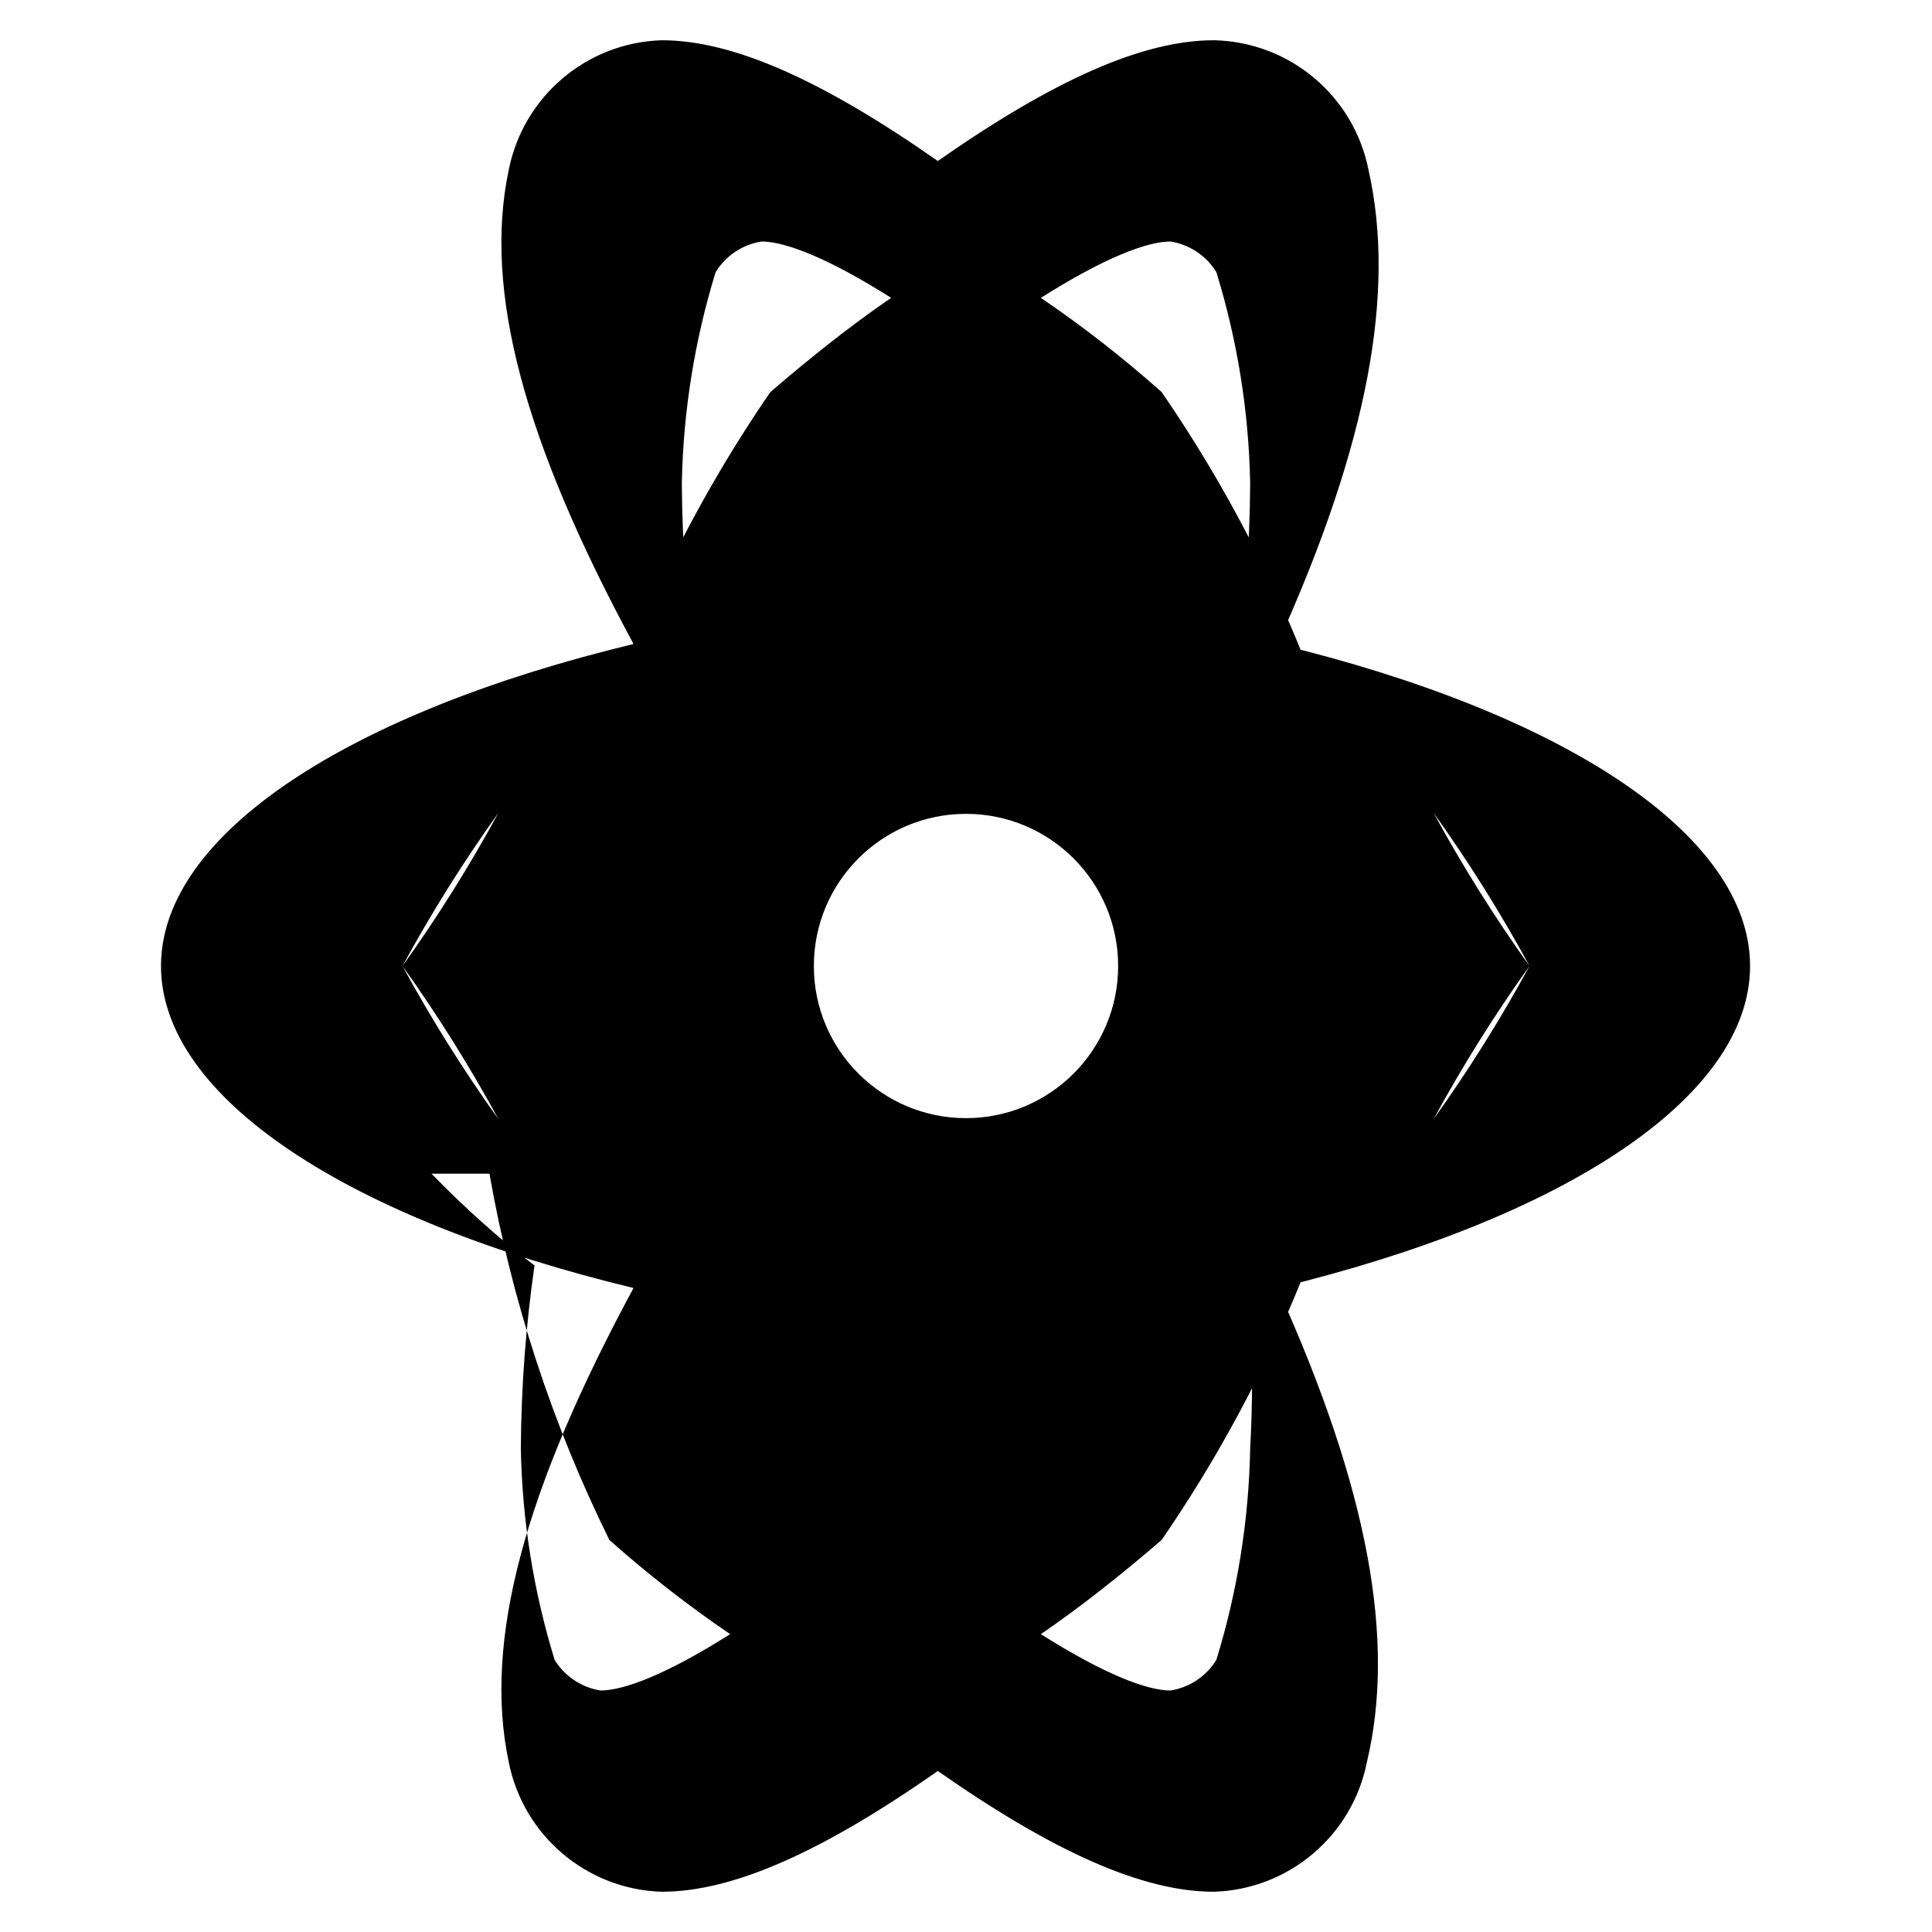
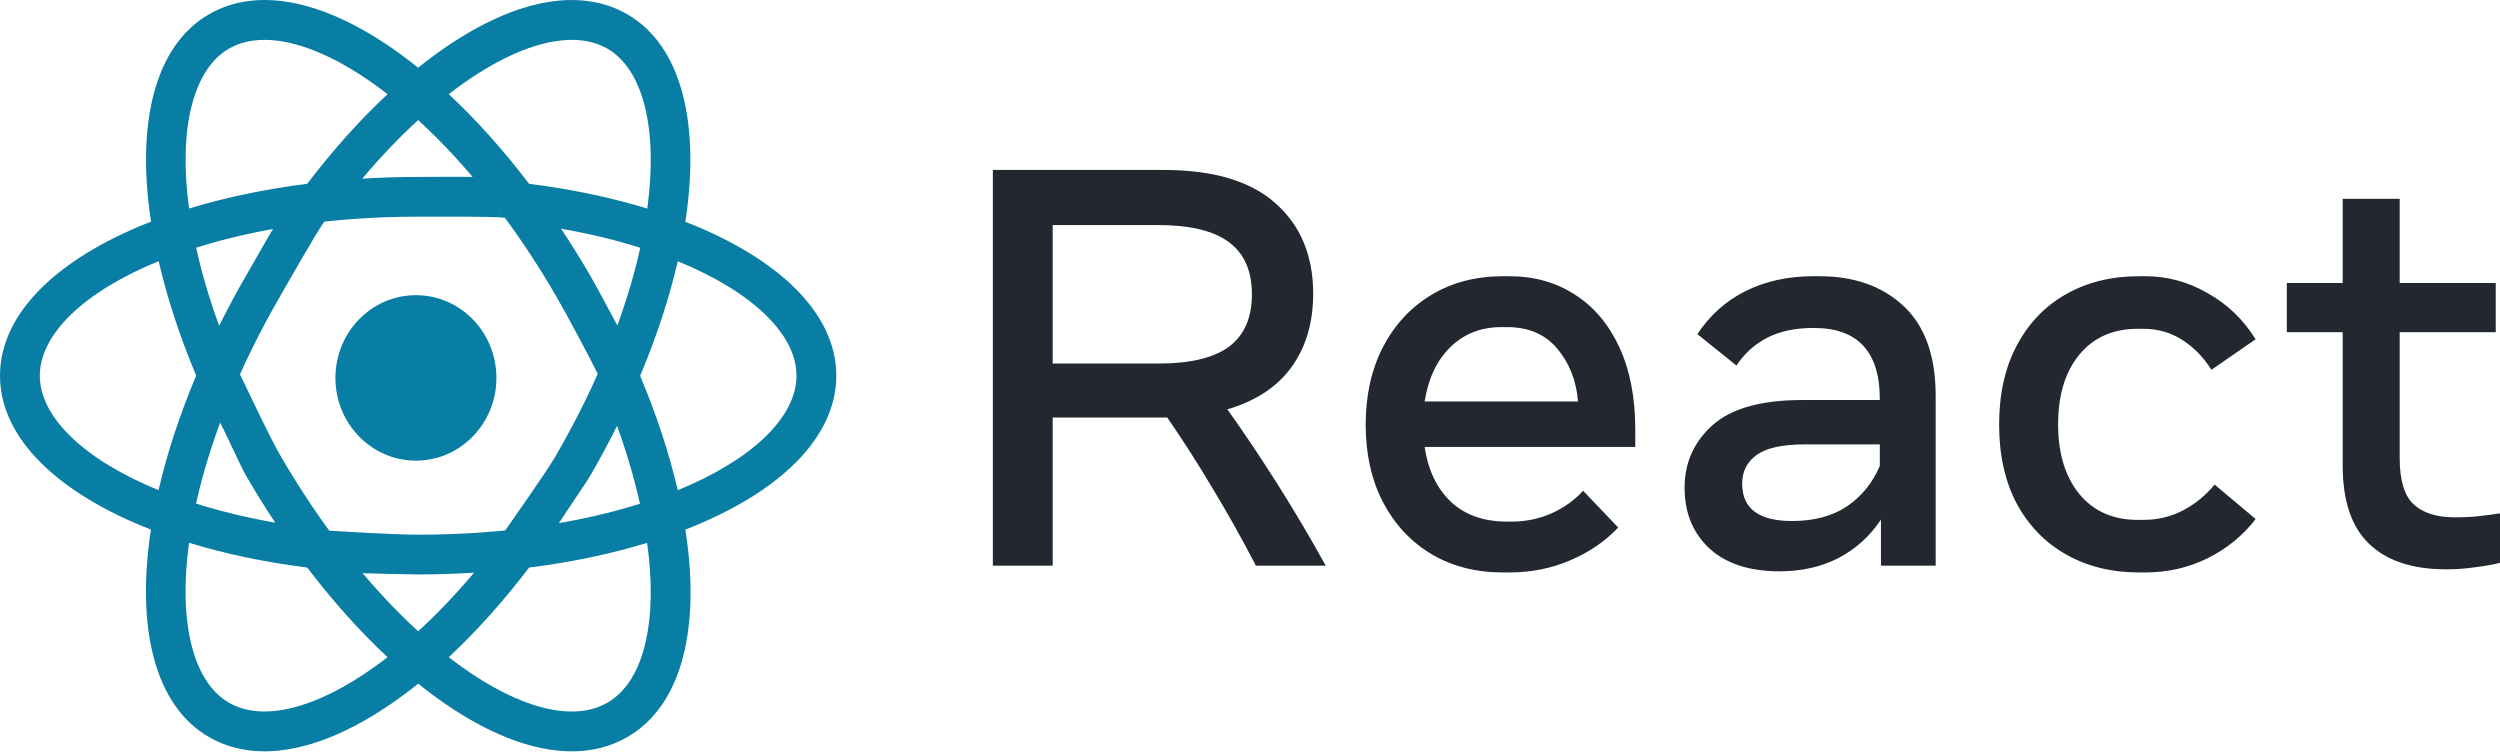
- <svg xmlns="http://www.w3.org/2000/svg" viewBox="0 0 24 24" fill="currentColor">
-   <path d="M12 10.11A1.89 1.89 0 1 1 10.11 12 1.89 1.89 0 0 1 12 10.11zM2 12c0 1.64 2.34 3.15 5.87 4C6.52 18.5 6 20.38 6.32 21.89A2 2 0 0 0 8.22 23.5c.89 0 2-.5 3.43-1.5 1.43 1 2.54 1.5 3.43 1.5a2 2 0 0 0 1.9-1.61C17.34 20.38 17 18.5 15.87 16c3.53-.85 5.87-2.36 5.87-4S19.4 8.85 15.87 8C17 5.5 17.34 3.62 17 2.11A2 2 0 0 0 15.08.5C14.19.5 13.08 1 11.65 2c-1.43-1-2.54-1.5-3.43-1.5A2 2 0 0 0 6.32 2.11C6 3.62 6.52 5.5 7.87 8 4.34 8.85 2 10.36 2 12zm5.36-2.58C7.77 9 8.2 8.61 8.64 8.28A16.57 16.57 0 0 1 8.47 6a9.53 9.53 0 0 1 .42-2.62A.82.82 0 0 1 9.46 3c.29 0 .82.2 1.61.7-.51.35-1 .74-1.5 1.17A16.9 16.9 0 0 0 7.36 9.42zm9.28 0A16.9 16.9 0 0 0 14.43 4.87a14.68 14.68 0 0 0-1.5-1.17C13.72 3.2 14.25 3 14.54 3a.82.82 0 0 1 .57.38A9.53 9.53 0 0 1 15.53 6a16.57 16.57 0 0 1-.17 2.28c.44.33.87.72 1.28 1.14zm-1.28 5.16A16.57 16.57 0 0 1 15.53 18a9.53 9.53 0 0 1-.42 2.62.82.82 0 0 1-.57.38c-.29 0-.82-.2-1.61-.7.51-.35 1-.74 1.5-1.17a16.9 16.9 0 0 0 2.21-4.55zm-9.28 0A16.9 16.9 0 0 0 7.57 19.13a14.68 14.68 0 0 0 1.5 1.17c-.79.5-1.32.7-1.61.7a.82.82 0 0 1-.57-.38A9.53 9.53 0 0 1 6.47 18a16.57 16.57 0 0 1 .17-2.28c-.44-.33-.87-.72-1.28-1.14zM12 14.62a21 21 0 0 1-2.05-.12c-.65.58-1.28 1.1-1.88 1.52A16.48 16.48 0 0 0 12 16.62a16.48 16.48 0 0 0 3.93-.6c-.6-.42-1.23-.94-1.88-1.52A21 21 0 0 1 12 14.62zm0-5.24a21 21 0 0 1 2.05.12c.65-.58 1.28-1.1 1.88-1.52A16.48 16.48 0 0 0 12 7.38a16.48 16.48 0 0 0-3.93.6c.6.42 1.23.94 1.88 1.52A21 21 0 0 1 12 9.38zM5 12a18.22 18.22 0 0 1 1.19-1.9A18.22 18.22 0 0 1 5 12a18.22 18.22 0 0 1 1.19 1.9A18.22 18.22 0 0 1 5 12zm14 0a18.22 18.22 0 0 1-1.19 1.9A18.22 18.22 0 0 1 19 12a18.22 18.22 0 0 1-1.19-1.9A18.22 18.22 0 0 1 19 12z" />
+ <svg xmlns="http://www.w3.org/2000/svg" width="600px" height="180.322px" viewBox="0 0 600 180.322" version="1.1">
+   <g fill="none" fill-rule="evenodd">
+     <g fill-rule="nonzero">
+       <path d="M238.283,135.76 L238.283,40.787 L279.255,40.787 C291.247,40.787 300.23,43.478 306.205,48.86 C312.178,54.196 315.164,61.41 315.164,70.5 C315.164,77.374 313.455,83.208 310.035,88.002 C306.615,92.796 301.461,96.211 294.577,98.246 C298.725,104.08 302.785,110.14 306.752,116.426 C310.719,122.713 314.526,129.157 318.174,135.76 L301.417,135.76 C298.087,129.338 294.577,123.074 290.883,116.969 C287.234,110.864 283.654,105.278 280.143,100.213 C279.87,100.213 279.573,100.213 279.255,100.213 L252.647,100.213 L252.647,135.76 L238.283,135.76 Z M277.887,54.016 L252.647,54.016 L252.647,87.256 L277.887,87.256 C285.639,87.256 291.338,85.899 294.987,83.186 C298.635,80.427 300.459,76.244 300.459,70.636 C300.459,65.028 298.635,60.867 294.987,58.154 C291.338,55.395 285.639,54.016 277.887,54.016 Z M360.73,137.388 C354.164,137.388 348.395,135.896 343.424,132.911 C338.499,129.926 334.646,125.765 331.865,120.429 C329.129,115.092 327.761,108.919 327.761,101.909 C327.761,94.899 329.129,88.726 331.865,83.389 C334.646,78.007 338.499,73.824 343.424,70.839 C348.395,67.809 354.164,66.294 360.73,66.294 L362.235,66.294 C368.208,66.294 373.453,67.764 377.967,70.704 C382.526,73.598 386.083,77.804 388.637,83.322 C391.19,88.794 392.468,95.397 392.468,103.13 L392.468,107.268 L341.919,107.268 C342.74,112.831 344.838,117.218 348.212,120.429 C351.632,123.594 356.079,125.177 361.551,125.177 L362.919,125.177 C366.202,125.177 369.349,124.522 372.358,123.21 C375.368,121.853 377.898,120.044 379.95,117.783 L388.364,126.602 C385.262,129.903 381.431,132.526 376.873,134.471 C372.358,136.416 367.478,137.388 362.235,137.388 L360.73,137.388 Z M360.32,78.505 C355.439,78.505 351.359,80.11 348.075,83.322 C344.838,86.487 342.786,90.829 341.919,96.346 L378.719,96.346 C378.308,91.326 376.643,87.098 373.726,83.661 C370.853,80.224 366.84,78.505 361.688,78.505 L360.32,78.505 Z M427.078,137.117 C419.872,137.117 414.263,135.285 410.252,131.622 C406.285,127.913 404.3,123.052 404.3,117.037 C404.3,111.067 406.535,106.07 411.003,102.045 C415.518,98.02 422.701,96.007 432.55,96.007 L451.155,96.007 L451.155,95.804 C451.155,84.407 445.864,78.709 435.286,78.709 C430.862,78.709 427.123,79.5 424.069,81.083 C421.059,82.666 418.618,84.882 416.749,87.731 L407.379,80.201 C410.296,75.724 414.127,72.287 418.87,69.89 C423.658,67.493 429.084,66.294 435.149,66.294 L436.654,66.294 C445.043,66.294 451.793,68.691 456.901,73.485 C462.007,78.279 464.561,85.447 464.561,94.99 L464.561,135.76 L451.429,135.76 L451.429,124.703 C448.783,128.682 445.386,131.758 441.236,133.928 C437.086,136.054 432.367,137.117 427.078,137.117 Z M430.088,125.042 C435.377,125.042 439.778,123.866 443.288,121.514 C446.799,119.117 449.421,115.884 451.155,111.813 L451.155,106.658 L433.097,106.658 C427.716,106.658 423.863,107.517 421.537,109.236 C419.258,110.909 418.117,113.193 418.117,116.087 C418.117,122.057 422.107,125.042 430.088,125.042 Z M513.374,137.388 C506.808,137.388 500.995,135.964 495.933,133.114 C490.872,130.265 486.904,126.195 484.032,120.904 C481.203,115.567 479.791,109.236 479.791,101.909 C479.791,94.537 481.203,88.206 484.032,82.915 C486.858,77.578 490.779,73.485 495.796,70.636 C500.858,67.741 506.717,66.294 513.374,66.294 L514.879,66.294 C520.17,66.294 525.162,67.651 529.86,70.365 C534.601,73.033 538.432,76.719 541.351,81.422 L530.748,88.749 C528.788,85.673 526.44,83.276 523.704,81.558 C520.968,79.794 517.866,78.912 514.401,78.912 L513.033,78.912 C507.105,78.912 502.43,80.992 499.01,85.153 C495.636,89.269 493.949,94.831 493.949,101.841 C493.949,108.806 495.636,114.368 499.01,118.529 C502.43,122.69 507.105,124.77 513.033,124.77 L514.401,124.77 C517.866,124.77 521.058,124.001 523.977,122.464 C526.894,120.926 529.403,118.868 531.501,116.291 L541.351,124.567 C538.295,128.547 534.441,131.69 529.79,133.996 C525.185,136.258 520.214,137.388 514.879,137.388 L513.374,137.388 Z M587.141,136.642 C579.023,136.642 572.846,134.607 568.605,130.537 C564.364,126.466 562.243,120.203 562.243,111.746 L562.243,79.726 L548.837,79.726 L548.837,67.922 L562.243,67.922 L562.243,47.707 L575.923,47.707 L575.923,67.922 L598.975,67.922 L598.975,79.726 L575.923,79.726 L575.923,109.914 C575.923,115.25 577.041,118.959 579.276,121.039 C581.509,123.12 584.815,124.16 589.193,124.16 C591.291,124.16 593.16,124.069 594.802,123.888 C596.489,123.708 598.222,123.481 600,123.21 L600,135.082 C598.175,135.534 596.123,135.896 593.844,136.167 C591.565,136.484 589.33,136.642 587.141,136.642 Z" fill="#23272F" />
+       <path d="M99.821,110.555 C110.491,110.555 119.141,101.664 119.141,90.698 C119.141,79.731 110.491,70.841 99.821,70.841 C89.151,70.841 80.501,79.731 80.501,90.698 C80.501,101.664 89.151,110.555 99.821,110.555 Z" fill="#087EA4" />
+       <path d="M200.716,90.163 C200.716,75.113 186.736,61.899 164.49,53.229 C168.086,29.64 163.606,10.94 150.536,3.415 C138.864,-3.311 122.699,-0.019 105.017,12.693 C103.452,13.815 101.899,15.007 100.345,16.247 C98.804,15.007 97.251,13.815 95.698,12.693 C78.016,-0.019 61.851,-3.323 50.179,3.415 C37.12,10.94 32.64,29.628 36.248,53.193 C13.978,61.875 0,75.101 0,90.163 C0,105.214 13.978,118.427 36.224,127.097 C32.628,150.686 37.108,169.386 50.179,176.911 C54.133,179.189 58.613,180.322 63.488,180.322 C72.986,180.322 84.013,176.029 95.698,167.633 C97.263,166.512 98.816,165.319 100.369,164.079 C101.911,165.319 103.464,166.512 105.017,167.633 C116.701,176.04 127.729,180.322 137.227,180.322 C142.101,180.322 146.581,179.189 150.536,176.911 C162.209,170.185 167.429,154.562 165.244,132.917 C165.053,131.009 164.801,129.077 164.49,127.109 C186.749,118.439 200.716,105.225 200.716,90.163 Z M110.608,20.433 C120.548,13.29 129.796,9.569 137.227,9.569 C140.441,9.569 143.308,10.261 145.757,11.668 C154.312,16.605 157.967,30.761 155.351,50.057 C146.749,47.421 137.227,45.406 126.988,44.118 C120.859,36.068 114.36,28.805 107.705,22.604 C108.673,21.865 109.64,21.125 110.608,20.433 Z M54.958,11.668 C57.407,10.261 60.274,9.569 63.488,9.569 C70.919,9.569 80.167,13.278 90.107,20.433 C91.074,21.125 92.042,21.852 93.01,22.604 C86.355,28.805 79.868,36.056 73.739,44.106 C63.512,45.394 53.978,47.421 45.376,50.045 C42.759,30.761 46.403,16.605 54.958,11.668 Z M9.558,90.163 C9.558,80.301 20.024,70.056 38.076,62.674 C40.095,71.416 43.106,80.658 47.084,90.139 C43.082,99.632 40.071,108.887 38.052,117.64 C20.024,110.258 9.558,100.026 9.558,90.163 Z M90.107,159.893 C75.865,170.126 63.058,173.321 54.958,168.659 C46.403,163.722 42.748,149.566 45.364,130.27 C53.966,132.905 63.488,134.921 73.727,136.209 C79.856,144.258 86.355,151.521 93.01,157.723 C92.042,158.474 91.074,159.201 90.107,159.893 Z M100.357,151.509 C88.41,140.585 76.929,125.988 67.239,109.244 C64.647,104.772 59.405,93.531 57.279,89.178 C55.582,93.233 53.906,96.953 52.592,100.912 C53.667,102.904 57.813,112.011 58.96,114.003 C61.23,117.926 63.608,121.743 66.057,125.44 C59.187,124.235 52.831,122.685 47.048,120.86 C50.334,106.048 56.893,88.971 67.239,71.082 C69.784,66.681 75.313,56.856 78.085,52.777 C73.712,53.338 70.201,53.152 66.091,53.999 C64.896,55.931 60.107,64.332 58.96,66.324 C56.666,70.283 54.563,74.242 52.592,78.178 C50.203,71.631 48.375,65.358 47.072,59.443 C61.565,54.875 79.665,52.001 100.357,52.001 C105.531,52.001 116.334,51.896 121.161,52.242 C118.497,48.748 116.212,45.585 113.428,42.46 C111.17,42.389 102.663,42.46 100.357,42.46 C95.794,42.46 91.325,42.615 86.941,42.878 C91.289,37.714 95.794,32.991 100.357,28.817 C112.293,39.741 123.786,54.338 133.475,71.082 C136.02,75.483 141.519,85.727 143.681,90.163 C145.389,86.108 147.006,82.41 148.332,78.427 C147.257,76.424 142.902,68.291 141.755,66.312 C139.485,62.388 137.107,58.572 134.658,54.887 C141.528,56.091 147.884,57.642 153.666,59.466 C150.381,74.278 143.822,91.356 133.475,109.244 C130.931,113.645 123.688,123.722 120.916,127.801 C125.289,127.24 130.025,126.403 134.135,125.556 C135.329,123.624 140.608,115.994 141.755,114.003 C144.037,110.067 146.139,106.132 148.087,102.208 C150.405,108.577 152.245,114.838 153.583,120.896 C139.102,125.464 121.026,128.326 100.357,128.326 C95.184,128.326 83.156,127.646 78.33,127.301 C80.994,130.795 83.864,134.433 86.647,137.557 C88.905,137.629 98.052,137.866 100.357,137.866 C104.921,137.866 109.39,137.711 113.774,137.449 C109.413,142.613 104.921,147.335 100.357,151.509 Z M145.757,168.659 C137.657,173.334 124.837,170.137 110.608,159.893 C109.64,159.201 108.673,158.474 107.705,157.723 C114.36,151.521 120.847,144.27 126.976,136.22 C137.191,134.933 146.701,132.917 155.291,130.293 C155.458,131.498 155.626,132.702 155.745,133.883 C157.501,151.319 153.858,163.984 145.757,168.659 Z M162.663,117.652 C160.608,108.779 157.561,99.537 153.63,90.199 C157.633,80.706 160.644,71.452 162.663,62.698 C180.691,70.08 191.158,80.301 191.158,90.163 C191.158,100.026 180.704,110.258 162.663,117.652 Z" fill="#087EA4" />
+     </g>
+   </g>
</svg>
